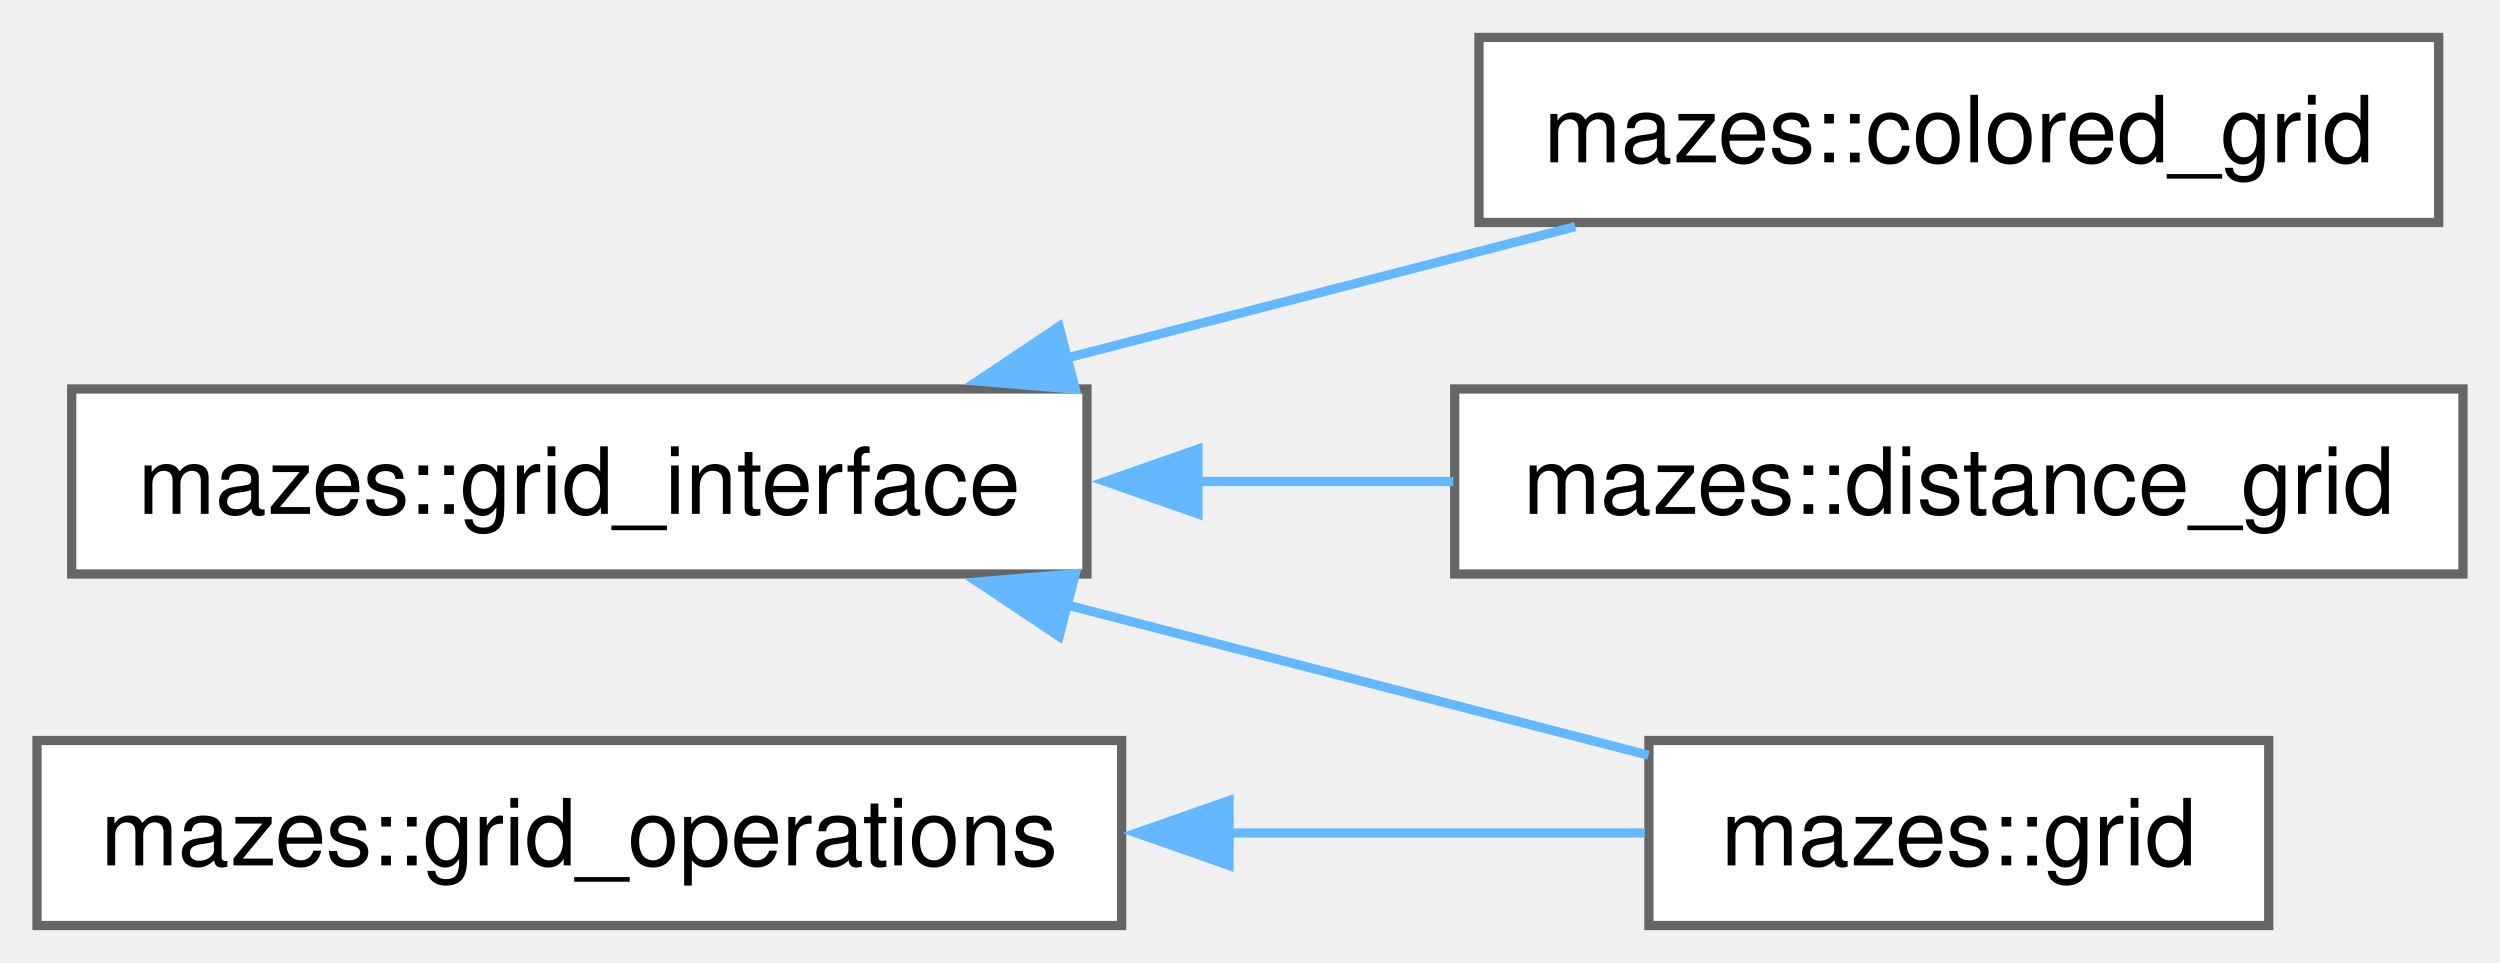
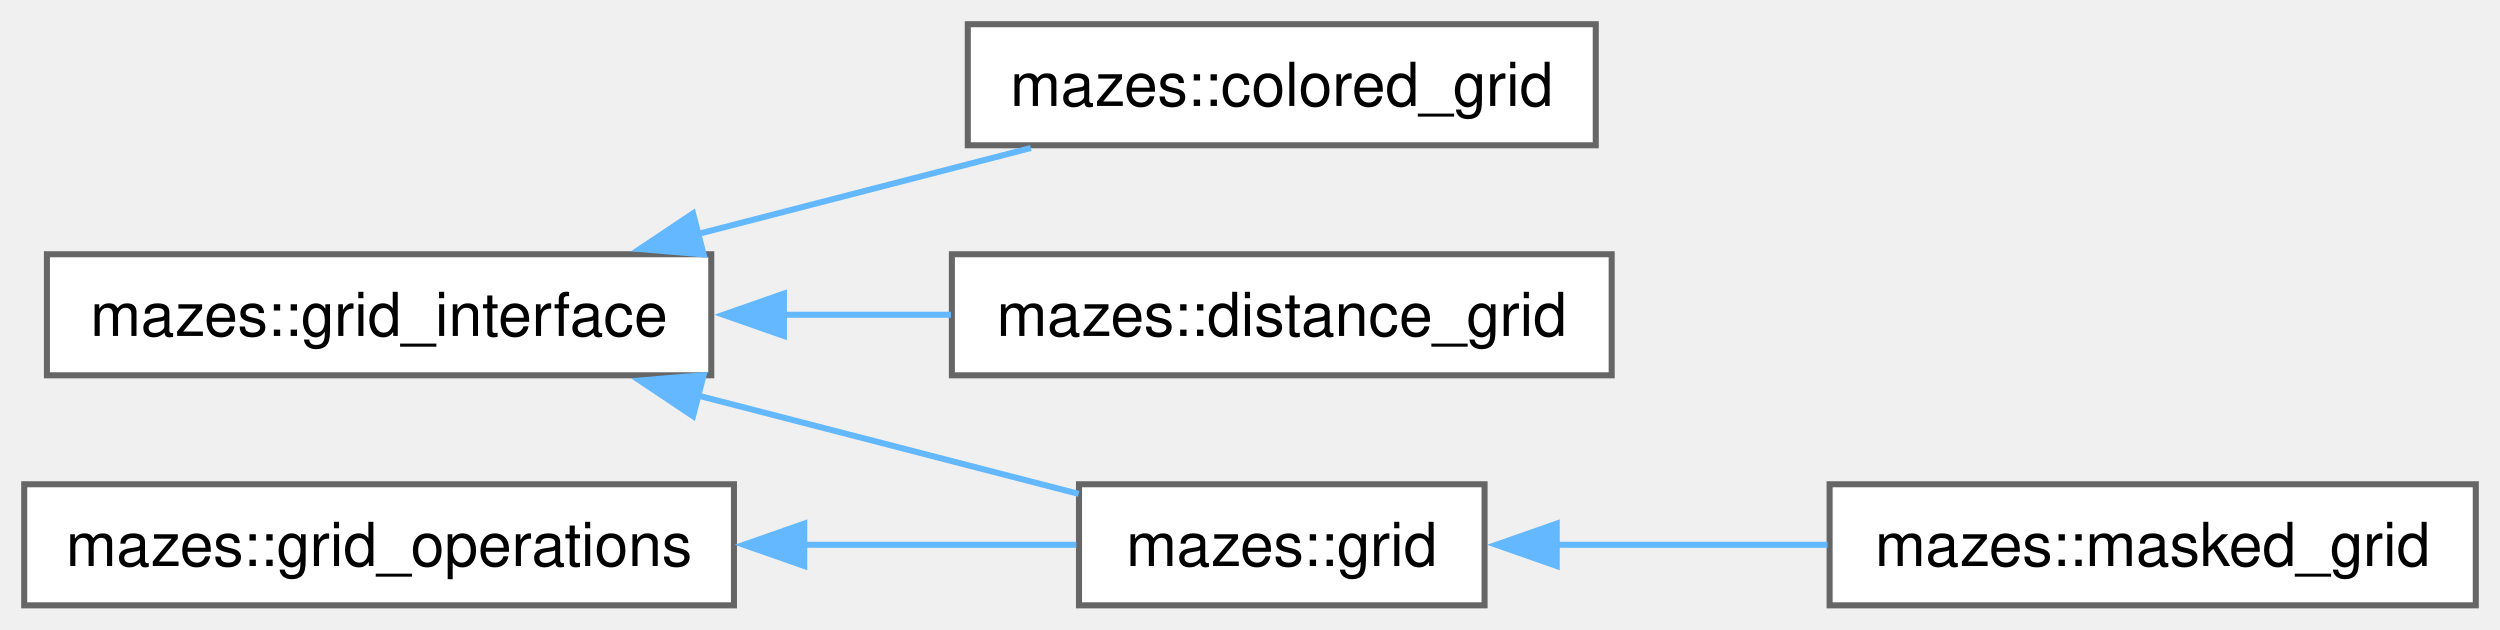
- <svg xmlns="http://www.w3.org/2000/svg" xmlns:xlink="http://www.w3.org/1999/xlink" width="270pt" height="104pt" viewBox="0.00 0.00 270.25 104.00">
+ <svg xmlns="http://www.w3.org/2000/svg" xmlns:xlink="http://www.w3.org/1999/xlink" width="413pt" height="104pt" viewBox="0.00 0.00 413.00 104.00">
  <g id="graph0" class="graph" transform="scale(1 1) rotate(0) translate(4 100)">
    <g id="Node000000" class="node">
      <g id="a_Node000000">
        <a xlink:href="classmazes_1_1grid__interface.html" target="_top" xlink:title="Interface for the grid class.">
          <polygon fill="white" stroke="#666666" points="113.5,-58 3.75,-58 3.75,-38 113.5,-38 113.5,-58" />
          <text text-anchor="middle" x="58.62" y="-44.5" font-family="Helvetica,sans-Serif" font-size="10.00">mazes::grid_interface</text>
        </a>
      </g>
    </g>
    <g id="Node000001" class="node">
      <g id="a_Node000001">
-         <a xlink:href="classmazes_1_1colored__grid.html" target="_top" xlink:title=" ">
+         <a xlink:href="classmazes_1_1colored__grid.html" target="_top" xlink:title="A colored grid implementation that extends the grid_interface to include distance-based coloring.">
          <polygon fill="white" stroke="#666666" points="259.62,-96 155.88,-96 155.88,-76 259.62,-76 259.62,-96" />
          <text text-anchor="middle" x="207.75" y="-82.5" font-family="Helvetica,sans-Serif" font-size="10.00">mazes::colored_grid</text>
        </a>
      </g>
    </g>
-     <g id="edge10_Node000000_Node000001" class="edge">
-       <g id="a_edge10_Node000000_Node000001">
+     <g id="edge18_Node000000_Node000001" class="edge">
+       <g id="a_edge18_Node000000_Node000001">
        <a xlink:title=" ">
          <path fill="none" stroke="#63b8ff" d="M111.17,-61.31C129.24,-65.98 149.26,-71.15 166.29,-75.55" />
          <polygon fill="#63b8ff" stroke="#63b8ff" points="112.24,-57.97 101.68,-58.86 110.49,-64.75 112.24,-57.97" />
        </a>
      </g>
    </g>
    <g id="Node000002" class="node">
      <g id="a_Node000002">
        <a xlink:href="classmazes_1_1distance__grid.html" target="_top" xlink:title="A grid that can calculate distances between cells.">
          <polygon fill="white" stroke="#666666" points="262.25,-58 153.25,-58 153.25,-38 262.25,-38 262.25,-58" />
          <text text-anchor="middle" x="207.75" y="-44.5" font-family="Helvetica,sans-Serif" font-size="10.00">mazes::distance_grid</text>
        </a>
      </g>
    </g>
-     <g id="edge11_Node000000_Node000002" class="edge">
-       <g id="a_edge11_Node000000_Node000002">
+     <g id="edge19_Node000000_Node000002" class="edge">
+       <g id="a_edge19_Node000000_Node000002">
        <a xlink:title=" ">
          <path fill="none" stroke="#63b8ff" d="M125.23,-48C134.55,-48 144.04,-48 153.1,-48" />
          <polygon fill="#63b8ff" stroke="#63b8ff" points="125.5,-44.5 115.5,-48 125.5,-51.5 125.5,-44.5" />
        </a>
      </g>
    </g>
    <g id="Node000003" class="node">
      <g id="a_Node000003">
        <a xlink:href="classmazes_1_1grid.html" target="_top" xlink:title="General purpose grid class for 2D maze generation.">
          <polygon fill="white" stroke="#666666" points="241.25,-20 174.25,-20 174.25,0 241.25,0 241.25,-20" />
          <text text-anchor="middle" x="207.75" y="-6.5" font-family="Helvetica,sans-Serif" font-size="10.00">mazes::grid</text>
        </a>
      </g>
    </g>
-     <g id="edge12_Node000000_Node000003" class="edge">
-       <g id="a_edge12_Node000000_Node000003">
+     <g id="edge20_Node000000_Node000003" class="edge">
+       <g id="a_edge20_Node000000_Node000003">
        <a xlink:title=" ">
          <path fill="none" stroke="#63b8ff" d="M111.21,-34.68C132.15,-29.27 155.72,-23.18 174.2,-18.41" />
          <polygon fill="#63b8ff" stroke="#63b8ff" points="110.49,-31.25 101.68,-37.14 112.24,-38.03 110.49,-31.25" />
        </a>
      </g>
    </g>
    <g id="Node000004" class="node">
      <g id="a_Node000004">
+         <a xlink:href="classmazes_1_1masked__grid.html" target="_top" xlink:title="A grid that restricts cell availability based on a boolean mask.">
+           <polygon fill="white" stroke="#666666" points="405,-20 298.25,-20 298.25,0 405,0 405,-20" />
+           <text text-anchor="middle" x="351.62" y="-6.5" font-family="Helvetica,sans-Serif" font-size="10.00">mazes::masked_grid</text>
+         </a>
+       </g>
+     </g>
+     <g id="edge21_Node000003_Node000004" class="edge">
+       <g id="a_edge21_Node000003_Node000004">
+         <a xlink:title=" ">
+           <path fill="none" stroke="#63b8ff" d="M253.13,-10C267.32,-10 283.17,-10 297.9,-10" />
+           <polygon fill="#63b8ff" stroke="#63b8ff" points="253.17,-6.5 243.17,-10 253.17,-13.5 253.17,-6.5" />
+         </a>
+       </g>
+     </g>
+     <g id="Node000005" class="node">
+       <g id="a_Node000005">
        <a xlink:href="classmazes_1_1grid__operations.html" target="_top" xlink:title="Interface for grid navigation and manipulation operations.">
          <polygon fill="white" stroke="#666666" points="117.25,-20 0,-20 0,0 117.25,0 117.25,-20" />
          <text text-anchor="middle" x="58.62" y="-6.5" font-family="Helvetica,sans-Serif" font-size="10.00">mazes::grid_operations</text>
        </a>
      </g>
    </g>
-     <g id="edge13_Node000004_Node000003" class="edge">
-       <g id="a_edge13_Node000004_Node000003">
+     <g id="edge22_Node000005_Node000003" class="edge">
+       <g id="a_edge22_Node000005_Node000003">
        <a xlink:title=" ">
          <path fill="none" stroke="#63b8ff" d="M128.71,-10C144.43,-10 160.42,-10 173.81,-10" />
          <polygon fill="#63b8ff" stroke="#63b8ff" points="128.86,-6.5 118.86,-10 128.86,-13.5 128.86,-6.5" />
        </a>
      </g>
    </g>
  </g>
</svg>
